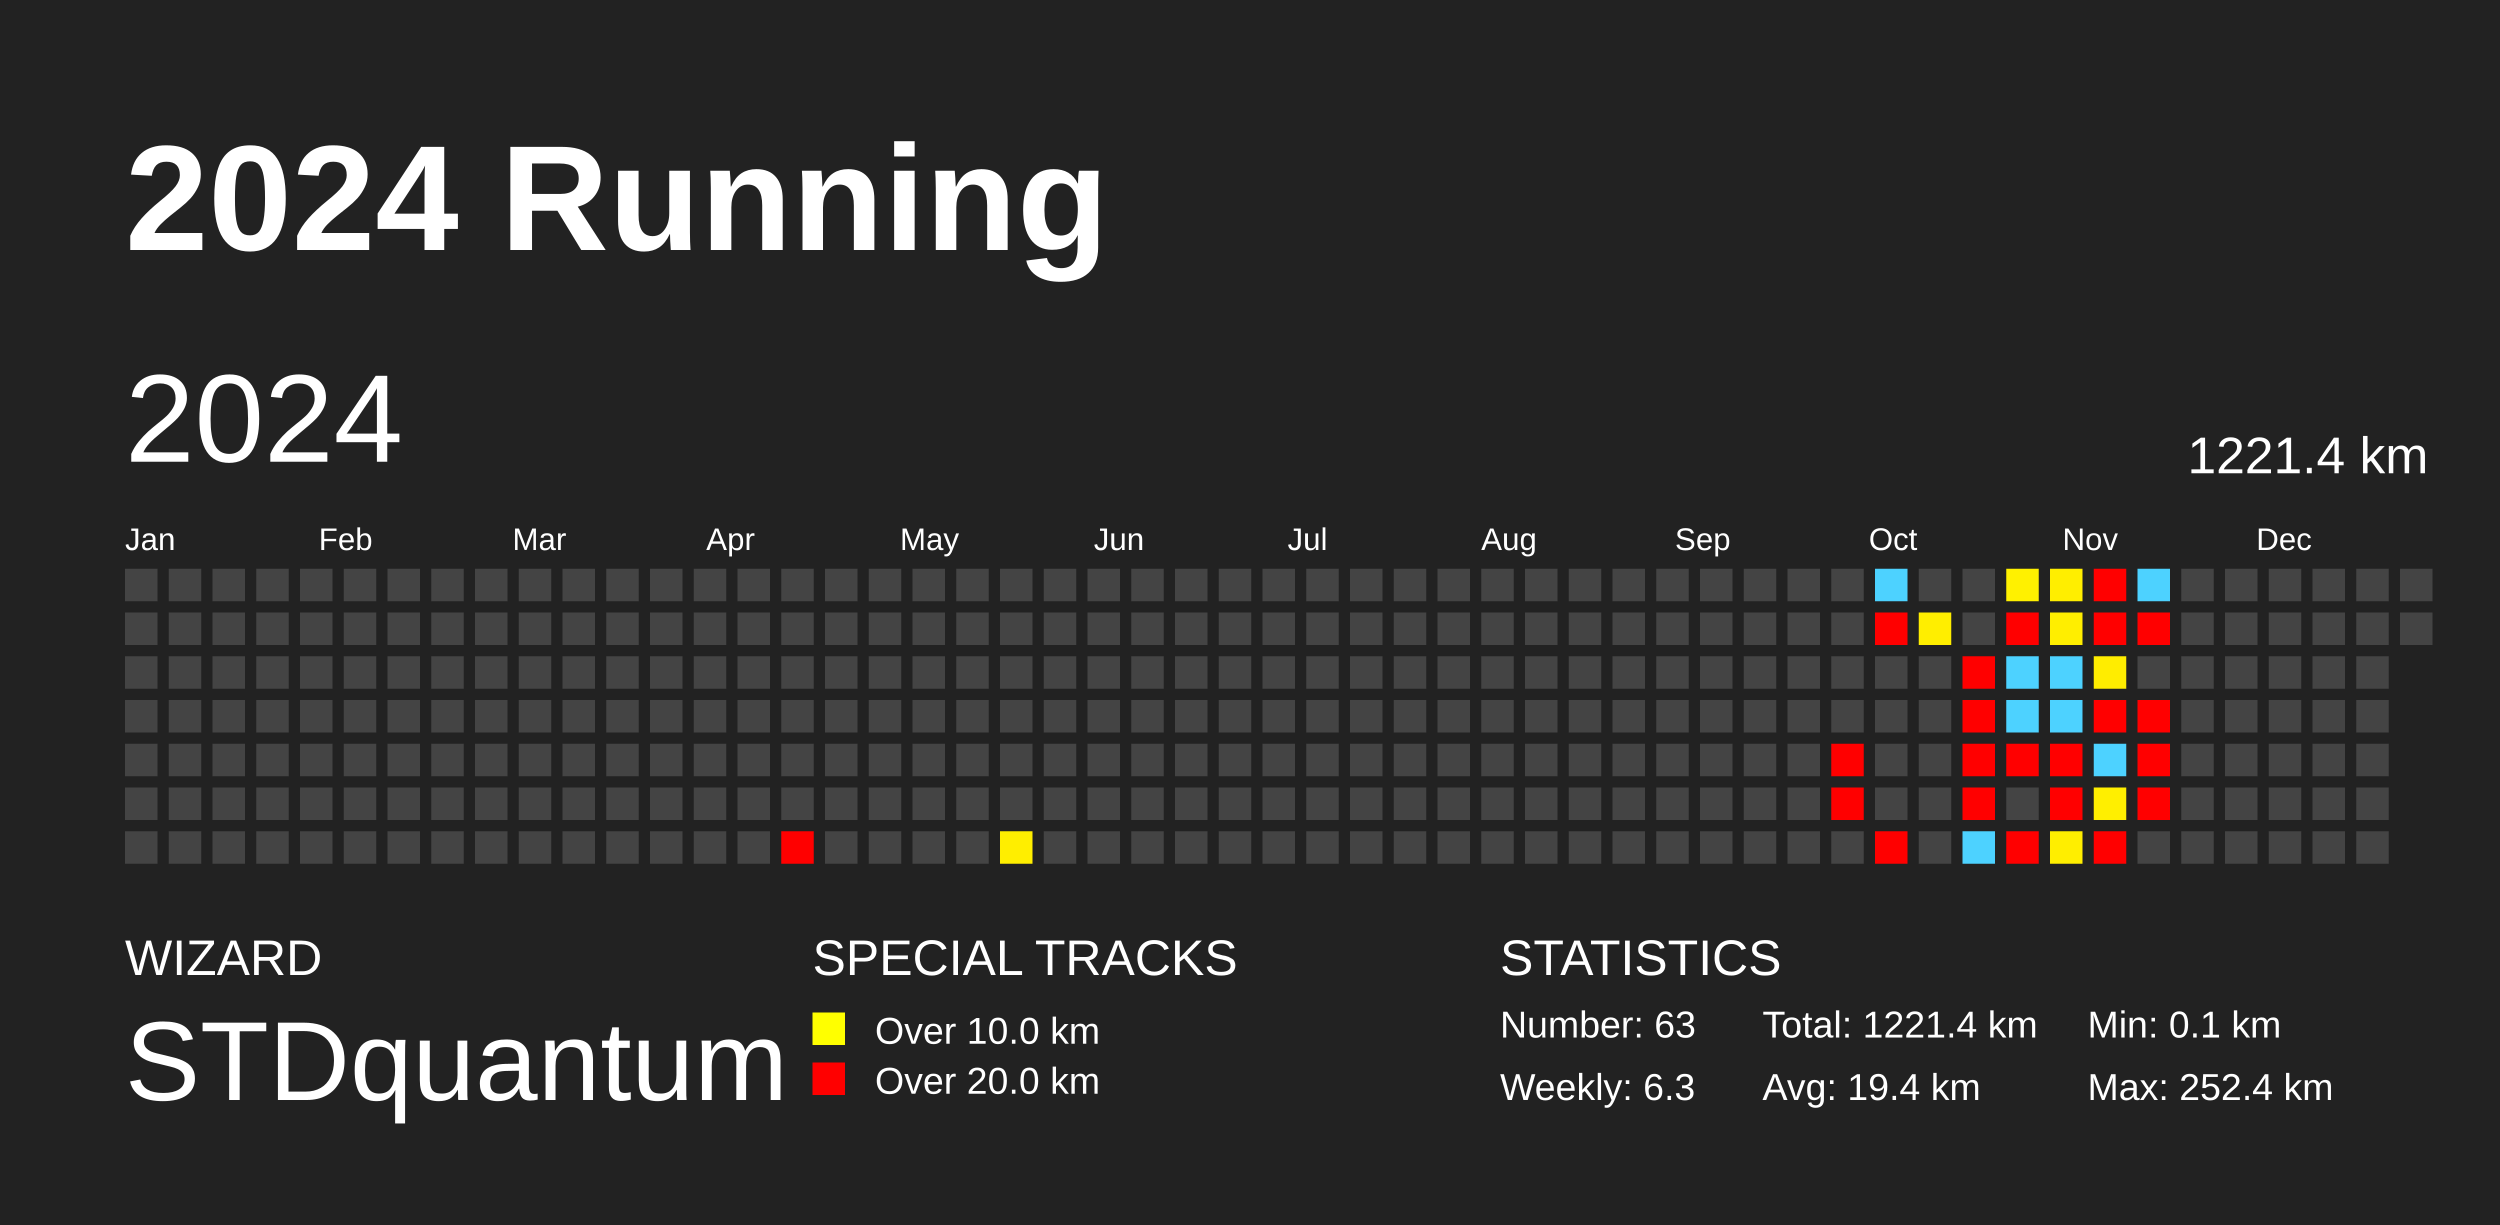
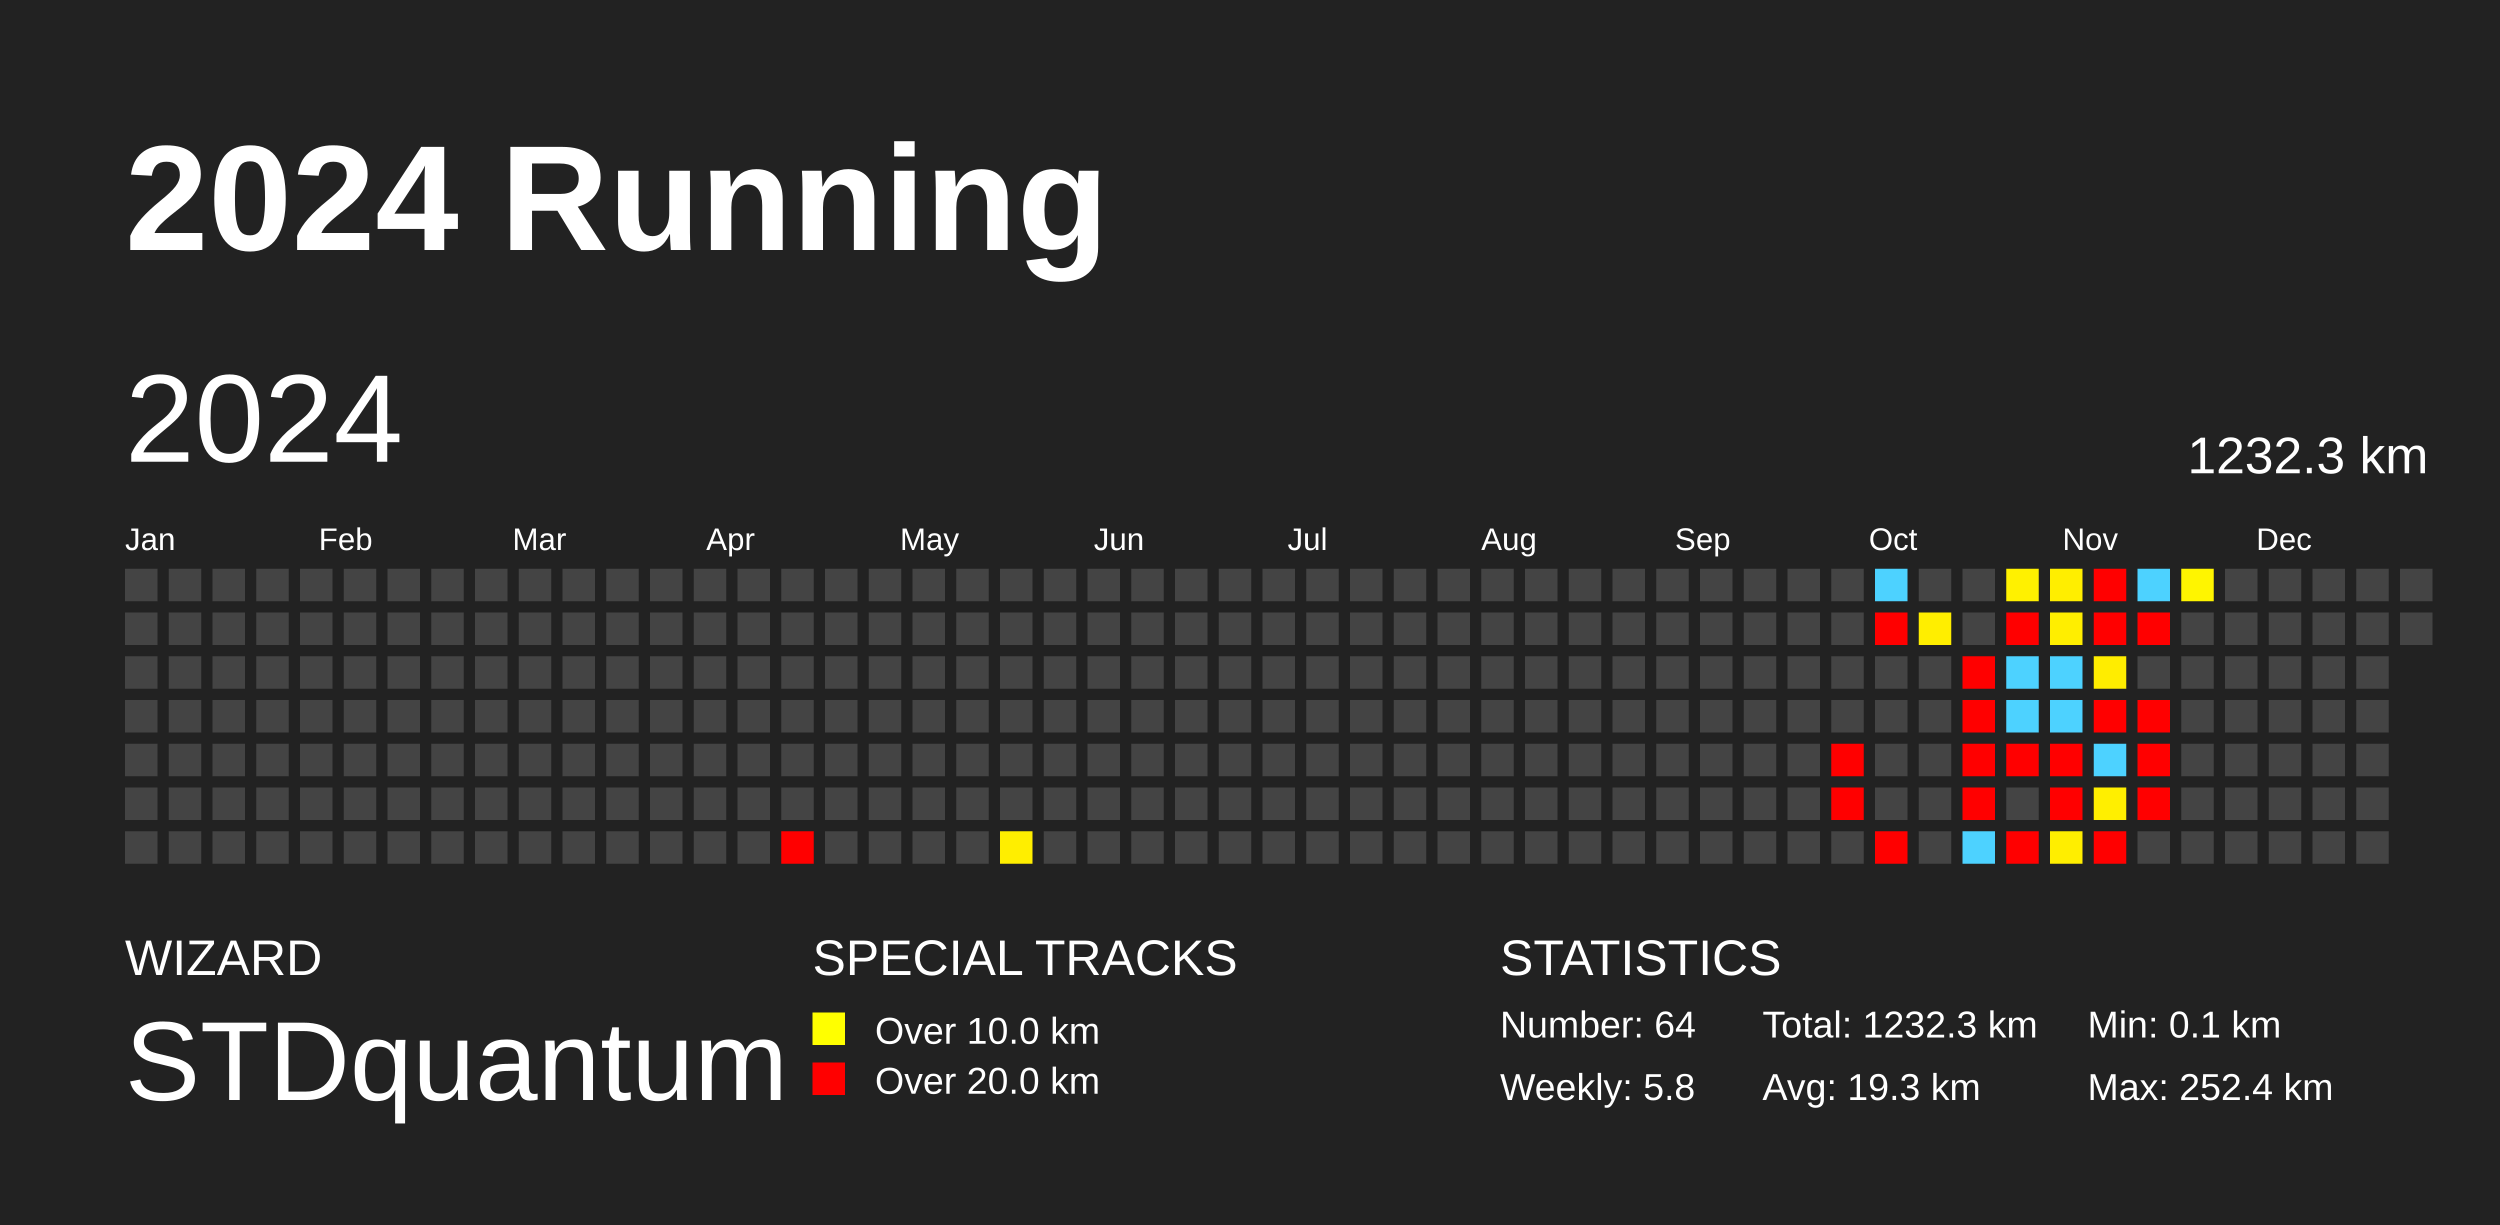
<svg xmlns="http://www.w3.org/2000/svg" baseProfile="full" height="98mm" version="1.1" viewBox="0,0,200,98" width="200mm">
  <defs />
  <rect fill="#222222" height="98" width="200" x="0" y="0" />
  <text fill="#FFFFFF" style="font-size:12px; font-family:Arial; font-weight:bold;" x="10" y="20">2024 Running</text>
  <text fill="#FFFFFF" style="font-size:4px; font-family:Arial" x="10" y="78">WIZARD</text>
  <text fill="#FFFFFF" style="font-size:9px; font-family:Arial" x="10" y="88">STDquantum</text>
  <text fill="#FFFFFF" style="font-size:4px; font-family:Arial" x="65" y="78">SPECIAL TRACKS</text>
  <rect fill="yellow" height="2.6" width="2.6" x="65" y="81" />
  <text fill="#FFFFFF" style="font-size:3px; font-family:Arial" x="70" y="83.5">Over 10.0 km</text>
  <rect fill="red" height="2.6" width="2.6" x="65" y="85" />
  <text fill="#FFFFFF" style="font-size:3px; font-family:Arial" x="70" y="87.5">Over 20.0 km</text>
  <text fill="#FFFFFF" style="font-size:4px; font-family:Arial" x="120" y="78">STATISTICS</text>
-   <text fill="#FFFFFF" style="font-size:3px; font-family:Arial" x="120" y="83">Number: 63</text>
-   <text fill="#FFFFFF" style="font-size:3px; font-family:Arial" x="120" y="88">Weekly: 6.3</text>
-   <text fill="#FFFFFF" style="font-size:3px; font-family:Arial" x="141" y="83">Total: 1221.4 km</text>
-   <text fill="#FFFFFF" style="font-size:3px; font-family:Arial" x="141" y="88">Avg: 19.4 km</text>
+   <text fill="#FFFFFF" style="font-size:3px; font-family:Arial" x="120" y="83">Number: 64</text>
+   <text fill="#FFFFFF" style="font-size:3px; font-family:Arial" x="120" y="88">Weekly: 5.8</text>
+   <text fill="#FFFFFF" style="font-size:3px; font-family:Arial" x="141" y="83">Total: 1232.3 km</text>
+   <text fill="#FFFFFF" style="font-size:3px; font-family:Arial" x="141" y="88">Avg: 19.3 km</text>
  <text fill="#FFFFFF" style="font-size:3px; font-family:Arial" x="167" y="83">Min: 0.1 km</text>
  <text fill="#FFFFFF" style="font-size:3px; font-family:Arial" x="167" y="88">Max: 252.4 km</text>
  <text dominant-baseline="hanging" fill="#FFFFFF" style="font-size:10.0px; font-family:Arial;" x="10" y="30">2024</text>
-   <text dominant-baseline="hanging" fill="#FFFFFF" style="font-size:4.125px; font-family:Arial;" x="175" y="35">1221.4 km</text>
+   <text dominant-baseline="hanging" fill="#FFFFFF" style="font-size:4.125px; font-family:Arial;" x="175" y="35">1232.3 km</text>
  <text fill="#FFFFFF" style="font-size:2.5px; font-family:Arial" x="10.0" y="44">Jan</text>
  <text fill="#FFFFFF" style="font-size:2.5px; font-family:Arial" x="25.5" y="44">Feb</text>
  <text fill="#FFFFFF" style="font-size:2.5px; font-family:Arial" x="41.0" y="44">Mar</text>
  <text fill="#FFFFFF" style="font-size:2.5px; font-family:Arial" x="56.5" y="44">Apr</text>
  <text fill="#FFFFFF" style="font-size:2.5px; font-family:Arial" x="72.0" y="44">May</text>
  <text fill="#FFFFFF" style="font-size:2.5px; font-family:Arial" x="87.5" y="44">Jun</text>
  <text fill="#FFFFFF" style="font-size:2.5px; font-family:Arial" x="103.0" y="44">Jul</text>
  <text fill="#FFFFFF" style="font-size:2.5px; font-family:Arial" x="118.5" y="44">Aug</text>
  <text fill="#FFFFFF" style="font-size:2.5px; font-family:Arial" x="134.0" y="44">Sep</text>
  <text fill="#FFFFFF" style="font-size:2.5px; font-family:Arial" x="149.5" y="44">Oct</text>
  <text fill="#FFFFFF" style="font-size:2.5px; font-family:Arial" x="165.0" y="44">Nov</text>
  <text fill="#FFFFFF" style="font-size:2.5px; font-family:Arial" x="180.5" y="44">Dec</text>
  <rect fill="#444444" height="2.6" width="2.6" x="10.0" y="45.5" />
  <rect fill="#444444" height="2.6" width="2.6" x="10.0" y="49.0" />
  <rect fill="#444444" height="2.6" width="2.6" x="10.0" y="52.5" />
  <rect fill="#444444" height="2.6" width="2.6" x="10.0" y="56.0" />
  <rect fill="#444444" height="2.6" width="2.6" x="10.0" y="59.5" />
  <rect fill="#444444" height="2.6" width="2.6" x="10.0" y="63.0" />
  <rect fill="#444444" height="2.6" width="2.6" x="10.0" y="66.5" />
  <rect fill="#444444" height="2.6" width="2.6" x="13.5" y="45.5" />
  <rect fill="#444444" height="2.6" width="2.6" x="13.5" y="49.0" />
  <rect fill="#444444" height="2.6" width="2.6" x="13.5" y="52.5" />
  <rect fill="#444444" height="2.6" width="2.6" x="13.5" y="56.0" />
  <rect fill="#444444" height="2.6" width="2.6" x="13.5" y="59.5" />
  <rect fill="#444444" height="2.6" width="2.6" x="13.5" y="63.0" />
  <rect fill="#444444" height="2.6" width="2.6" x="13.5" y="66.5" />
  <rect fill="#444444" height="2.6" width="2.6" x="17.0" y="45.5" />
  <rect fill="#444444" height="2.6" width="2.6" x="17.0" y="49.0" />
  <rect fill="#444444" height="2.6" width="2.6" x="17.0" y="52.5" />
  <rect fill="#444444" height="2.6" width="2.6" x="17.0" y="56.0" />
  <rect fill="#444444" height="2.6" width="2.6" x="17.0" y="59.5" />
  <rect fill="#444444" height="2.6" width="2.6" x="17.0" y="63.0" />
  <rect fill="#444444" height="2.6" width="2.6" x="17.0" y="66.5" />
  <rect fill="#444444" height="2.6" width="2.6" x="20.5" y="45.5" />
  <rect fill="#444444" height="2.6" width="2.6" x="20.5" y="49.0" />
  <rect fill="#444444" height="2.6" width="2.6" x="20.5" y="52.5" />
  <rect fill="#444444" height="2.6" width="2.6" x="20.5" y="56.0" />
  <rect fill="#444444" height="2.6" width="2.6" x="20.5" y="59.5" />
  <rect fill="#444444" height="2.6" width="2.6" x="20.5" y="63.0" />
  <rect fill="#444444" height="2.6" width="2.6" x="20.5" y="66.5" />
  <rect fill="#444444" height="2.6" width="2.6" x="24.0" y="45.5" />
  <rect fill="#444444" height="2.6" width="2.6" x="24.0" y="49.0" />
  <rect fill="#444444" height="2.6" width="2.6" x="24.0" y="52.5" />
  <rect fill="#444444" height="2.6" width="2.6" x="24.0" y="56.0" />
  <rect fill="#444444" height="2.6" width="2.6" x="24.0" y="59.5" />
  <rect fill="#444444" height="2.6" width="2.6" x="24.0" y="63.0" />
  <rect fill="#444444" height="2.6" width="2.6" x="24.0" y="66.5" />
  <rect fill="#444444" height="2.6" width="2.6" x="27.5" y="45.5" />
  <rect fill="#444444" height="2.6" width="2.6" x="27.5" y="49.0" />
  <rect fill="#444444" height="2.6" width="2.6" x="27.5" y="52.5" />
  <rect fill="#444444" height="2.6" width="2.6" x="27.5" y="56.0" />
  <rect fill="#444444" height="2.6" width="2.6" x="27.5" y="59.5" />
  <rect fill="#444444" height="2.6" width="2.6" x="27.5" y="63.0" />
  <rect fill="#444444" height="2.6" width="2.6" x="27.5" y="66.5" />
  <rect fill="#444444" height="2.6" width="2.6" x="31.0" y="45.5" />
  <rect fill="#444444" height="2.6" width="2.6" x="31.0" y="49.0" />
  <rect fill="#444444" height="2.6" width="2.6" x="31.0" y="52.5" />
  <rect fill="#444444" height="2.6" width="2.6" x="31.0" y="56.0" />
  <rect fill="#444444" height="2.6" width="2.6" x="31.0" y="59.5" />
  <rect fill="#444444" height="2.6" width="2.6" x="31.0" y="63.0" />
  <rect fill="#444444" height="2.6" width="2.6" x="31.0" y="66.5" />
  <rect fill="#444444" height="2.6" width="2.6" x="34.5" y="45.5" />
  <rect fill="#444444" height="2.6" width="2.6" x="34.5" y="49.0" />
  <rect fill="#444444" height="2.6" width="2.6" x="34.5" y="52.5" />
  <rect fill="#444444" height="2.6" width="2.6" x="34.5" y="56.0" />
  <rect fill="#444444" height="2.6" width="2.6" x="34.5" y="59.5" />
  <rect fill="#444444" height="2.6" width="2.6" x="34.5" y="63.0" />
  <rect fill="#444444" height="2.6" width="2.6" x="34.5" y="66.5" />
  <rect fill="#444444" height="2.6" width="2.6" x="38.0" y="45.5" />
  <rect fill="#444444" height="2.6" width="2.6" x="38.0" y="49.0" />
  <rect fill="#444444" height="2.6" width="2.6" x="38.0" y="52.5" />
  <rect fill="#444444" height="2.6" width="2.6" x="38.0" y="56.0" />
  <rect fill="#444444" height="2.6" width="2.6" x="38.0" y="59.5" />
  <rect fill="#444444" height="2.6" width="2.6" x="38.0" y="63.0" />
  <rect fill="#444444" height="2.6" width="2.6" x="38.0" y="66.5" />
  <rect fill="#444444" height="2.6" width="2.6" x="41.5" y="45.5" />
  <rect fill="#444444" height="2.6" width="2.6" x="41.5" y="49.0" />
  <rect fill="#444444" height="2.6" width="2.6" x="41.5" y="52.5" />
  <rect fill="#444444" height="2.6" width="2.6" x="41.5" y="56.0" />
  <rect fill="#444444" height="2.6" width="2.6" x="41.5" y="59.5" />
  <rect fill="#444444" height="2.6" width="2.6" x="41.5" y="63.0" />
  <rect fill="#444444" height="2.6" width="2.6" x="41.5" y="66.5" />
  <rect fill="#444444" height="2.6" width="2.6" x="45.0" y="45.5" />
  <rect fill="#444444" height="2.6" width="2.6" x="45.0" y="49.0" />
  <rect fill="#444444" height="2.6" width="2.6" x="45.0" y="52.5" />
  <rect fill="#444444" height="2.6" width="2.6" x="45.0" y="56.0" />
  <rect fill="#444444" height="2.6" width="2.6" x="45.0" y="59.5" />
  <rect fill="#444444" height="2.6" width="2.6" x="45.0" y="63.0" />
  <rect fill="#444444" height="2.6" width="2.6" x="45.0" y="66.5" />
  <rect fill="#444444" height="2.6" width="2.6" x="48.5" y="45.5" />
  <rect fill="#444444" height="2.6" width="2.6" x="48.5" y="49.0" />
  <rect fill="#444444" height="2.6" width="2.6" x="48.5" y="52.5" />
  <rect fill="#444444" height="2.6" width="2.6" x="48.5" y="56.0" />
  <rect fill="#444444" height="2.6" width="2.6" x="48.5" y="59.5" />
  <rect fill="#444444" height="2.6" width="2.6" x="48.5" y="63.0" />
  <rect fill="#444444" height="2.6" width="2.6" x="48.5" y="66.5" />
  <rect fill="#444444" height="2.6" width="2.6" x="52.0" y="45.5" />
  <rect fill="#444444" height="2.6" width="2.6" x="52.0" y="49.0" />
  <rect fill="#444444" height="2.6" width="2.6" x="52.0" y="52.5" />
  <rect fill="#444444" height="2.6" width="2.6" x="52.0" y="56.0" />
  <rect fill="#444444" height="2.6" width="2.6" x="52.0" y="59.5" />
  <rect fill="#444444" height="2.6" width="2.6" x="52.0" y="63.0" />
  <rect fill="#444444" height="2.6" width="2.6" x="52.0" y="66.5" />
  <rect fill="#444444" height="2.6" width="2.6" x="55.5" y="45.5" />
  <rect fill="#444444" height="2.6" width="2.6" x="55.5" y="49.0" />
  <rect fill="#444444" height="2.6" width="2.6" x="55.5" y="52.5" />
  <rect fill="#444444" height="2.6" width="2.6" x="55.5" y="56.0" />
  <rect fill="#444444" height="2.6" width="2.6" x="55.5" y="59.5" />
  <rect fill="#444444" height="2.6" width="2.6" x="55.5" y="63.0" />
  <rect fill="#444444" height="2.6" width="2.6" x="55.5" y="66.5" />
  <rect fill="#444444" height="2.6" width="2.6" x="59.0" y="45.5" />
  <rect fill="#444444" height="2.6" width="2.6" x="59.0" y="49.0" />
  <rect fill="#444444" height="2.6" width="2.6" x="59.0" y="52.5" />
  <rect fill="#444444" height="2.6" width="2.6" x="59.0" y="56.0" />
  <rect fill="#444444" height="2.6" width="2.6" x="59.0" y="59.5" />
  <rect fill="#444444" height="2.6" width="2.6" x="59.0" y="63.0" />
  <rect fill="#444444" height="2.6" width="2.6" x="59.0" y="66.5" />
  <rect fill="#444444" height="2.6" width="2.6" x="62.5" y="45.5" />
  <rect fill="#444444" height="2.6" width="2.6" x="62.5" y="49.0" />
  <rect fill="#444444" height="2.6" width="2.6" x="62.5" y="52.5" />
  <rect fill="#444444" height="2.6" width="2.6" x="62.5" y="56.0" />
  <rect fill="#444444" height="2.6" width="2.6" x="62.5" y="59.5" />
  <rect fill="#444444" height="2.6" width="2.6" x="62.5" y="63.0" />
  <rect fill="red" height="2.6" width="2.6" x="62.5" y="66.5" />
  <rect fill="#444444" height="2.6" width="2.6" x="66.0" y="45.5" />
  <rect fill="#444444" height="2.6" width="2.6" x="66.0" y="49.0" />
  <rect fill="#444444" height="2.6" width="2.6" x="66.0" y="52.5" />
  <rect fill="#444444" height="2.6" width="2.6" x="66.0" y="56.0" />
  <rect fill="#444444" height="2.6" width="2.6" x="66.0" y="59.5" />
  <rect fill="#444444" height="2.6" width="2.6" x="66.0" y="63.0" />
  <rect fill="#444444" height="2.6" width="2.6" x="66.0" y="66.5" />
  <rect fill="#444444" height="2.6" width="2.6" x="69.5" y="45.5" />
  <rect fill="#444444" height="2.6" width="2.6" x="69.5" y="49.0" />
  <rect fill="#444444" height="2.6" width="2.6" x="69.5" y="52.5" />
  <rect fill="#444444" height="2.6" width="2.6" x="69.5" y="56.0" />
  <rect fill="#444444" height="2.6" width="2.6" x="69.5" y="59.5" />
  <rect fill="#444444" height="2.6" width="2.6" x="69.5" y="63.0" />
  <rect fill="#444444" height="2.6" width="2.6" x="69.5" y="66.5" />
  <rect fill="#444444" height="2.6" width="2.6" x="73.0" y="45.5" />
  <rect fill="#444444" height="2.6" width="2.6" x="73.0" y="49.0" />
  <rect fill="#444444" height="2.6" width="2.6" x="73.0" y="52.5" />
  <rect fill="#444444" height="2.6" width="2.6" x="73.0" y="56.0" />
  <rect fill="#444444" height="2.6" width="2.6" x="73.0" y="59.5" />
  <rect fill="#444444" height="2.6" width="2.6" x="73.0" y="63.0" />
  <rect fill="#444444" height="2.6" width="2.6" x="73.0" y="66.5" />
  <rect fill="#444444" height="2.6" width="2.6" x="76.5" y="45.5" />
  <rect fill="#444444" height="2.6" width="2.6" x="76.5" y="49.0" />
  <rect fill="#444444" height="2.6" width="2.6" x="76.5" y="52.5" />
  <rect fill="#444444" height="2.6" width="2.6" x="76.5" y="56.0" />
  <rect fill="#444444" height="2.6" width="2.6" x="76.5" y="59.5" />
  <rect fill="#444444" height="2.6" width="2.6" x="76.5" y="63.0" />
  <rect fill="#444444" height="2.6" width="2.6" x="76.5" y="66.5" />
  <rect fill="#444444" height="2.6" width="2.6" x="80.0" y="45.5" />
  <rect fill="#444444" height="2.6" width="2.6" x="80.0" y="49.0" />
  <rect fill="#444444" height="2.6" width="2.6" x="80.0" y="52.5" />
  <rect fill="#444444" height="2.6" width="2.6" x="80.0" y="56.0" />
  <rect fill="#444444" height="2.6" width="2.6" x="80.0" y="59.5" />
  <rect fill="#444444" height="2.6" width="2.6" x="80.0" y="63.0" />
  <rect fill="#ffee00" height="2.6" width="2.6" x="80.0" y="66.5" />
  <rect fill="#444444" height="2.6" width="2.6" x="83.5" y="45.5" />
  <rect fill="#444444" height="2.6" width="2.6" x="83.5" y="49.0" />
  <rect fill="#444444" height="2.6" width="2.6" x="83.5" y="52.5" />
  <rect fill="#444444" height="2.6" width="2.6" x="83.5" y="56.0" />
  <rect fill="#444444" height="2.6" width="2.6" x="83.5" y="59.5" />
  <rect fill="#444444" height="2.6" width="2.6" x="83.5" y="63.0" />
  <rect fill="#444444" height="2.6" width="2.6" x="83.5" y="66.5" />
  <rect fill="#444444" height="2.6" width="2.6" x="87.0" y="45.5" />
  <rect fill="#444444" height="2.6" width="2.6" x="87.0" y="49.0" />
  <rect fill="#444444" height="2.6" width="2.6" x="87.0" y="52.5" />
  <rect fill="#444444" height="2.6" width="2.6" x="87.0" y="56.0" />
  <rect fill="#444444" height="2.6" width="2.6" x="87.0" y="59.5" />
  <rect fill="#444444" height="2.6" width="2.6" x="87.0" y="63.0" />
  <rect fill="#444444" height="2.6" width="2.6" x="87.0" y="66.5" />
  <rect fill="#444444" height="2.6" width="2.6" x="90.5" y="45.5" />
  <rect fill="#444444" height="2.6" width="2.6" x="90.5" y="49.0" />
  <rect fill="#444444" height="2.6" width="2.6" x="90.5" y="52.5" />
  <rect fill="#444444" height="2.6" width="2.6" x="90.5" y="56.0" />
  <rect fill="#444444" height="2.6" width="2.6" x="90.5" y="59.5" />
  <rect fill="#444444" height="2.6" width="2.6" x="90.5" y="63.0" />
  <rect fill="#444444" height="2.6" width="2.6" x="90.5" y="66.5" />
  <rect fill="#444444" height="2.6" width="2.6" x="94.0" y="45.5" />
  <rect fill="#444444" height="2.6" width="2.6" x="94.0" y="49.0" />
  <rect fill="#444444" height="2.6" width="2.6" x="94.0" y="52.5" />
  <rect fill="#444444" height="2.6" width="2.6" x="94.0" y="56.0" />
  <rect fill="#444444" height="2.6" width="2.6" x="94.0" y="59.5" />
  <rect fill="#444444" height="2.6" width="2.6" x="94.0" y="63.0" />
  <rect fill="#444444" height="2.6" width="2.6" x="94.0" y="66.5" />
  <rect fill="#444444" height="2.6" width="2.6" x="97.5" y="45.5" />
  <rect fill="#444444" height="2.6" width="2.6" x="97.5" y="49.0" />
  <rect fill="#444444" height="2.6" width="2.6" x="97.5" y="52.5" />
  <rect fill="#444444" height="2.6" width="2.6" x="97.5" y="56.0" />
  <rect fill="#444444" height="2.6" width="2.6" x="97.5" y="59.5" />
  <rect fill="#444444" height="2.6" width="2.6" x="97.5" y="63.0" />
  <rect fill="#444444" height="2.6" width="2.6" x="97.5" y="66.5" />
  <rect fill="#444444" height="2.6" width="2.6" x="101.0" y="45.5" />
  <rect fill="#444444" height="2.6" width="2.6" x="101.0" y="49.0" />
  <rect fill="#444444" height="2.6" width="2.6" x="101.0" y="52.5" />
  <rect fill="#444444" height="2.6" width="2.6" x="101.0" y="56.0" />
  <rect fill="#444444" height="2.6" width="2.6" x="101.0" y="59.5" />
  <rect fill="#444444" height="2.6" width="2.6" x="101.0" y="63.0" />
  <rect fill="#444444" height="2.6" width="2.6" x="101.0" y="66.5" />
  <rect fill="#444444" height="2.6" width="2.6" x="104.5" y="45.5" />
  <rect fill="#444444" height="2.6" width="2.6" x="104.5" y="49.0" />
  <rect fill="#444444" height="2.6" width="2.6" x="104.5" y="52.5" />
  <rect fill="#444444" height="2.6" width="2.6" x="104.5" y="56.0" />
  <rect fill="#444444" height="2.6" width="2.6" x="104.5" y="59.5" />
  <rect fill="#444444" height="2.6" width="2.6" x="104.5" y="63.0" />
  <rect fill="#444444" height="2.6" width="2.6" x="104.5" y="66.5" />
  <rect fill="#444444" height="2.6" width="2.6" x="108.0" y="45.5" />
  <rect fill="#444444" height="2.6" width="2.6" x="108.0" y="49.0" />
  <rect fill="#444444" height="2.6" width="2.6" x="108.0" y="52.5" />
  <rect fill="#444444" height="2.6" width="2.6" x="108.0" y="56.0" />
  <rect fill="#444444" height="2.6" width="2.6" x="108.0" y="59.5" />
  <rect fill="#444444" height="2.6" width="2.6" x="108.0" y="63.0" />
  <rect fill="#444444" height="2.6" width="2.6" x="108.0" y="66.5" />
  <rect fill="#444444" height="2.6" width="2.6" x="111.5" y="45.5" />
  <rect fill="#444444" height="2.6" width="2.6" x="111.5" y="49.0" />
  <rect fill="#444444" height="2.6" width="2.6" x="111.5" y="52.5" />
  <rect fill="#444444" height="2.6" width="2.6" x="111.5" y="56.0" />
  <rect fill="#444444" height="2.6" width="2.6" x="111.5" y="59.5" />
  <rect fill="#444444" height="2.6" width="2.6" x="111.5" y="63.0" />
  <rect fill="#444444" height="2.6" width="2.6" x="111.5" y="66.5" />
  <rect fill="#444444" height="2.6" width="2.6" x="115.0" y="45.5" />
  <rect fill="#444444" height="2.6" width="2.6" x="115.0" y="49.0" />
  <rect fill="#444444" height="2.6" width="2.6" x="115.0" y="52.5" />
  <rect fill="#444444" height="2.6" width="2.6" x="115.0" y="56.0" />
  <rect fill="#444444" height="2.6" width="2.6" x="115.0" y="59.5" />
  <rect fill="#444444" height="2.6" width="2.6" x="115.0" y="63.0" />
  <rect fill="#444444" height="2.6" width="2.6" x="115.0" y="66.5" />
  <rect fill="#444444" height="2.6" width="2.6" x="118.5" y="45.5" />
  <rect fill="#444444" height="2.6" width="2.6" x="118.5" y="49.0" />
  <rect fill="#444444" height="2.6" width="2.6" x="118.5" y="52.5" />
  <rect fill="#444444" height="2.6" width="2.6" x="118.5" y="56.0" />
  <rect fill="#444444" height="2.6" width="2.6" x="118.5" y="59.5" />
  <rect fill="#444444" height="2.6" width="2.6" x="118.5" y="63.0" />
  <rect fill="#444444" height="2.6" width="2.6" x="118.5" y="66.5" />
  <rect fill="#444444" height="2.6" width="2.6" x="122.0" y="45.5" />
  <rect fill="#444444" height="2.6" width="2.6" x="122.0" y="49.0" />
  <rect fill="#444444" height="2.6" width="2.6" x="122.0" y="52.5" />
  <rect fill="#444444" height="2.6" width="2.6" x="122.0" y="56.0" />
  <rect fill="#444444" height="2.6" width="2.6" x="122.0" y="59.5" />
  <rect fill="#444444" height="2.6" width="2.6" x="122.0" y="63.0" />
  <rect fill="#444444" height="2.6" width="2.6" x="122.0" y="66.5" />
  <rect fill="#444444" height="2.6" width="2.6" x="125.5" y="45.5" />
  <rect fill="#444444" height="2.6" width="2.6" x="125.5" y="49.0" />
  <rect fill="#444444" height="2.6" width="2.6" x="125.5" y="52.5" />
  <rect fill="#444444" height="2.6" width="2.6" x="125.5" y="56.0" />
  <rect fill="#444444" height="2.6" width="2.6" x="125.5" y="59.5" />
  <rect fill="#444444" height="2.6" width="2.6" x="125.5" y="63.0" />
  <rect fill="#444444" height="2.6" width="2.6" x="125.5" y="66.5" />
  <rect fill="#444444" height="2.6" width="2.6" x="129.0" y="45.5" />
  <rect fill="#444444" height="2.6" width="2.6" x="129.0" y="49.0" />
  <rect fill="#444444" height="2.6" width="2.6" x="129.0" y="52.5" />
  <rect fill="#444444" height="2.6" width="2.6" x="129.0" y="56.0" />
  <rect fill="#444444" height="2.6" width="2.6" x="129.0" y="59.5" />
  <rect fill="#444444" height="2.6" width="2.6" x="129.0" y="63.0" />
  <rect fill="#444444" height="2.6" width="2.6" x="129.0" y="66.5" />
  <rect fill="#444444" height="2.6" width="2.6" x="132.5" y="45.5" />
  <rect fill="#444444" height="2.6" width="2.6" x="132.5" y="49.0" />
  <rect fill="#444444" height="2.6" width="2.6" x="132.5" y="52.5" />
  <rect fill="#444444" height="2.6" width="2.6" x="132.5" y="56.0" />
  <rect fill="#444444" height="2.6" width="2.6" x="132.5" y="59.5" />
  <rect fill="#444444" height="2.6" width="2.6" x="132.5" y="63.0" />
  <rect fill="#444444" height="2.6" width="2.6" x="132.5" y="66.5" />
  <rect fill="#444444" height="2.6" width="2.6" x="136.0" y="45.5" />
  <rect fill="#444444" height="2.6" width="2.6" x="136.0" y="49.0" />
  <rect fill="#444444" height="2.6" width="2.6" x="136.0" y="52.5" />
  <rect fill="#444444" height="2.6" width="2.6" x="136.0" y="56.0" />
  <rect fill="#444444" height="2.6" width="2.6" x="136.0" y="59.5" />
  <rect fill="#444444" height="2.6" width="2.6" x="136.0" y="63.0" />
  <rect fill="#444444" height="2.6" width="2.6" x="136.0" y="66.5" />
  <rect fill="#444444" height="2.6" width="2.6" x="139.5" y="45.5" />
  <rect fill="#444444" height="2.6" width="2.6" x="139.5" y="49.0" />
  <rect fill="#444444" height="2.6" width="2.6" x="139.5" y="52.5" />
  <rect fill="#444444" height="2.6" width="2.6" x="139.5" y="56.0" />
  <rect fill="#444444" height="2.6" width="2.6" x="139.5" y="59.5" />
  <rect fill="#444444" height="2.6" width="2.6" x="139.5" y="63.0" />
  <rect fill="#444444" height="2.6" width="2.6" x="139.5" y="66.5" />
  <rect fill="#444444" height="2.6" width="2.6" x="143.0" y="45.5" />
  <rect fill="#444444" height="2.6" width="2.6" x="143.0" y="49.0" />
  <rect fill="#444444" height="2.6" width="2.6" x="143.0" y="52.5" />
  <rect fill="#444444" height="2.6" width="2.6" x="143.0" y="56.0" />
  <rect fill="#444444" height="2.6" width="2.6" x="143.0" y="59.5" />
  <rect fill="#444444" height="2.6" width="2.6" x="143.0" y="63.0" />
  <rect fill="#444444" height="2.6" width="2.6" x="143.0" y="66.5" />
  <rect fill="#444444" height="2.6" width="2.6" x="146.5" y="45.5" />
  <rect fill="#444444" height="2.6" width="2.6" x="146.5" y="49.0" />
  <rect fill="#444444" height="2.6" width="2.6" x="146.5" y="52.5" />
  <rect fill="#444444" height="2.6" width="2.6" x="146.5" y="56.0" />
  <rect fill="red" height="2.6" width="2.6" x="146.5" y="59.5" />
  <rect fill="red" height="2.6" width="2.6" x="146.5" y="63.0" />
  <rect fill="#444444" height="2.6" width="2.6" x="146.5" y="66.5" />
  <rect fill="#4dd2ff" height="2.6" width="2.6" x="150.0" y="45.5" />
  <rect fill="red" height="2.6" width="2.6" x="150.0" y="49.0" />
  <rect fill="#444444" height="2.6" width="2.6" x="150.0" y="52.5" />
  <rect fill="#444444" height="2.6" width="2.6" x="150.0" y="56.0" />
  <rect fill="#444444" height="2.6" width="2.6" x="150.0" y="59.5" />
  <rect fill="#444444" height="2.6" width="2.6" x="150.0" y="63.0" />
  <rect fill="red" height="2.6" width="2.6" x="150.0" y="66.5" />
  <rect fill="#444444" height="2.6" width="2.6" x="153.5" y="45.5" />
  <rect fill="#ffee00" height="2.6" width="2.6" x="153.5" y="49.0" />
  <rect fill="#444444" height="2.6" width="2.6" x="153.5" y="52.5" />
  <rect fill="#444444" height="2.6" width="2.6" x="153.5" y="56.0" />
  <rect fill="#444444" height="2.6" width="2.6" x="153.5" y="59.5" />
  <rect fill="#444444" height="2.6" width="2.6" x="153.5" y="63.0" />
  <rect fill="#444444" height="2.6" width="2.6" x="153.5" y="66.5" />
  <rect fill="#444444" height="2.6" width="2.6" x="157.0" y="45.5" />
  <rect fill="#444444" height="2.6" width="2.6" x="157.0" y="49.0" />
  <rect fill="red" height="2.6" width="2.6" x="157.0" y="52.5" />
  <rect fill="red" height="2.6" width="2.6" x="157.0" y="56.0" />
  <rect fill="red" height="2.6" width="2.6" x="157.0" y="59.5" />
  <rect fill="red" height="2.6" width="2.6" x="157.0" y="63.0" />
  <rect fill="#4dd2ff" height="2.6" width="2.6" x="157.0" y="66.5" />
  <rect fill="#fff100" height="2.6" width="2.6" x="160.5" y="45.5" />
  <rect fill="red" height="2.6" width="2.6" x="160.5" y="49.0" />
  <rect fill="#4dd2ff" height="2.6" width="2.6" x="160.5" y="52.5" />
  <rect fill="#4dd2ff" height="2.6" width="2.6" x="160.5" y="56.0" />
  <rect fill="red" height="2.6" width="2.6" x="160.5" y="59.5" />
  <rect fill="#444444" height="2.6" width="2.6" x="160.5" y="63.0" />
  <rect fill="red" height="2.6" width="2.6" x="160.5" y="66.5" />
  <rect fill="#ffee00" height="2.6" width="2.6" x="164.0" y="45.5" />
  <rect fill="#ffee00" height="2.6" width="2.6" x="164.0" y="49.0" />
  <rect fill="#4dd2ff" height="2.6" width="2.6" x="164.0" y="52.5" />
  <rect fill="#4dd2ff" height="2.6" width="2.6" x="164.0" y="56.0" />
  <rect fill="red" height="2.6" width="2.6" x="164.0" y="59.5" />
  <rect fill="red" height="2.6" width="2.6" x="164.0" y="63.0" />
  <rect fill="#ffee00" height="2.6" width="2.6" x="164.0" y="66.5" />
  <rect fill="red" height="2.6" width="2.6" x="167.5" y="45.5" />
  <rect fill="red" height="2.6" width="2.6" x="167.5" y="49.0" />
  <rect fill="#ffed00" height="2.6" width="2.6" x="167.5" y="52.5" />
  <rect fill="red" height="2.6" width="2.6" x="167.5" y="56.0" />
  <rect fill="#4dd2ff" height="2.6" width="2.6" x="167.5" y="59.5" />
  <rect fill="#ffef00" height="2.6" width="2.6" x="167.5" y="63.0" />
  <rect fill="red" height="2.6" width="2.6" x="167.5" y="66.5" />
  <rect fill="#4dd2ff" height="2.6" width="2.6" x="171.0" y="45.5" />
  <rect fill="red" height="2.6" width="2.6" x="171.0" y="49.0" />
  <rect fill="#444444" height="2.6" width="2.6" x="171.0" y="52.5" />
  <rect fill="red" height="2.6" width="2.6" x="171.0" y="56.0" />
  <rect fill="red" height="2.6" width="2.6" x="171.0" y="59.5" />
  <rect fill="red" height="2.6" width="2.6" x="171.0" y="63.0" />
  <rect fill="#444444" height="2.6" width="2.6" x="171.0" y="66.5" />
-   <rect fill="#444444" height="2.6" width="2.6" x="174.5" y="45.5" />
+   <rect fill="#fff500" height="2.6" width="2.6" x="174.5" y="45.5" />
  <rect fill="#444444" height="2.6" width="2.6" x="174.5" y="49.0" />
  <rect fill="#444444" height="2.6" width="2.6" x="174.5" y="52.5" />
  <rect fill="#444444" height="2.6" width="2.6" x="174.5" y="56.0" />
  <rect fill="#444444" height="2.6" width="2.6" x="174.5" y="59.5" />
  <rect fill="#444444" height="2.6" width="2.6" x="174.5" y="63.0" />
  <rect fill="#444444" height="2.6" width="2.6" x="174.5" y="66.5" />
  <rect fill="#444444" height="2.6" width="2.6" x="178.0" y="45.5" />
  <rect fill="#444444" height="2.6" width="2.6" x="178.0" y="49.0" />
  <rect fill="#444444" height="2.6" width="2.6" x="178.0" y="52.5" />
  <rect fill="#444444" height="2.6" width="2.6" x="178.0" y="56.0" />
  <rect fill="#444444" height="2.6" width="2.6" x="178.0" y="59.5" />
  <rect fill="#444444" height="2.6" width="2.6" x="178.0" y="63.0" />
  <rect fill="#444444" height="2.6" width="2.6" x="178.0" y="66.5" />
  <rect fill="#444444" height="2.6" width="2.6" x="181.5" y="45.5" />
  <rect fill="#444444" height="2.6" width="2.6" x="181.5" y="49.0" />
  <rect fill="#444444" height="2.6" width="2.6" x="181.5" y="52.5" />
  <rect fill="#444444" height="2.6" width="2.6" x="181.5" y="56.0" />
  <rect fill="#444444" height="2.6" width="2.6" x="181.5" y="59.5" />
  <rect fill="#444444" height="2.6" width="2.6" x="181.5" y="63.0" />
  <rect fill="#444444" height="2.6" width="2.6" x="181.5" y="66.5" />
  <rect fill="#444444" height="2.6" width="2.6" x="185.0" y="45.5" />
  <rect fill="#444444" height="2.6" width="2.6" x="185.0" y="49.0" />
  <rect fill="#444444" height="2.6" width="2.6" x="185.0" y="52.5" />
  <rect fill="#444444" height="2.6" width="2.6" x="185.0" y="56.0" />
  <rect fill="#444444" height="2.6" width="2.6" x="185.0" y="59.5" />
  <rect fill="#444444" height="2.6" width="2.6" x="185.0" y="63.0" />
  <rect fill="#444444" height="2.6" width="2.6" x="185.0" y="66.5" />
  <rect fill="#444444" height="2.6" width="2.6" x="188.5" y="45.5" />
  <rect fill="#444444" height="2.6" width="2.6" x="188.5" y="49.0" />
  <rect fill="#444444" height="2.6" width="2.6" x="188.5" y="52.5" />
  <rect fill="#444444" height="2.6" width="2.6" x="188.5" y="56.0" />
  <rect fill="#444444" height="2.6" width="2.6" x="188.5" y="59.5" />
  <rect fill="#444444" height="2.6" width="2.6" x="188.5" y="63.0" />
  <rect fill="#444444" height="2.6" width="2.6" x="188.5" y="66.5" />
  <rect fill="#444444" height="2.6" width="2.6" x="192.0" y="45.5" />
  <rect fill="#444444" height="2.6" width="2.6" x="192.0" y="49.0" />
</svg>
